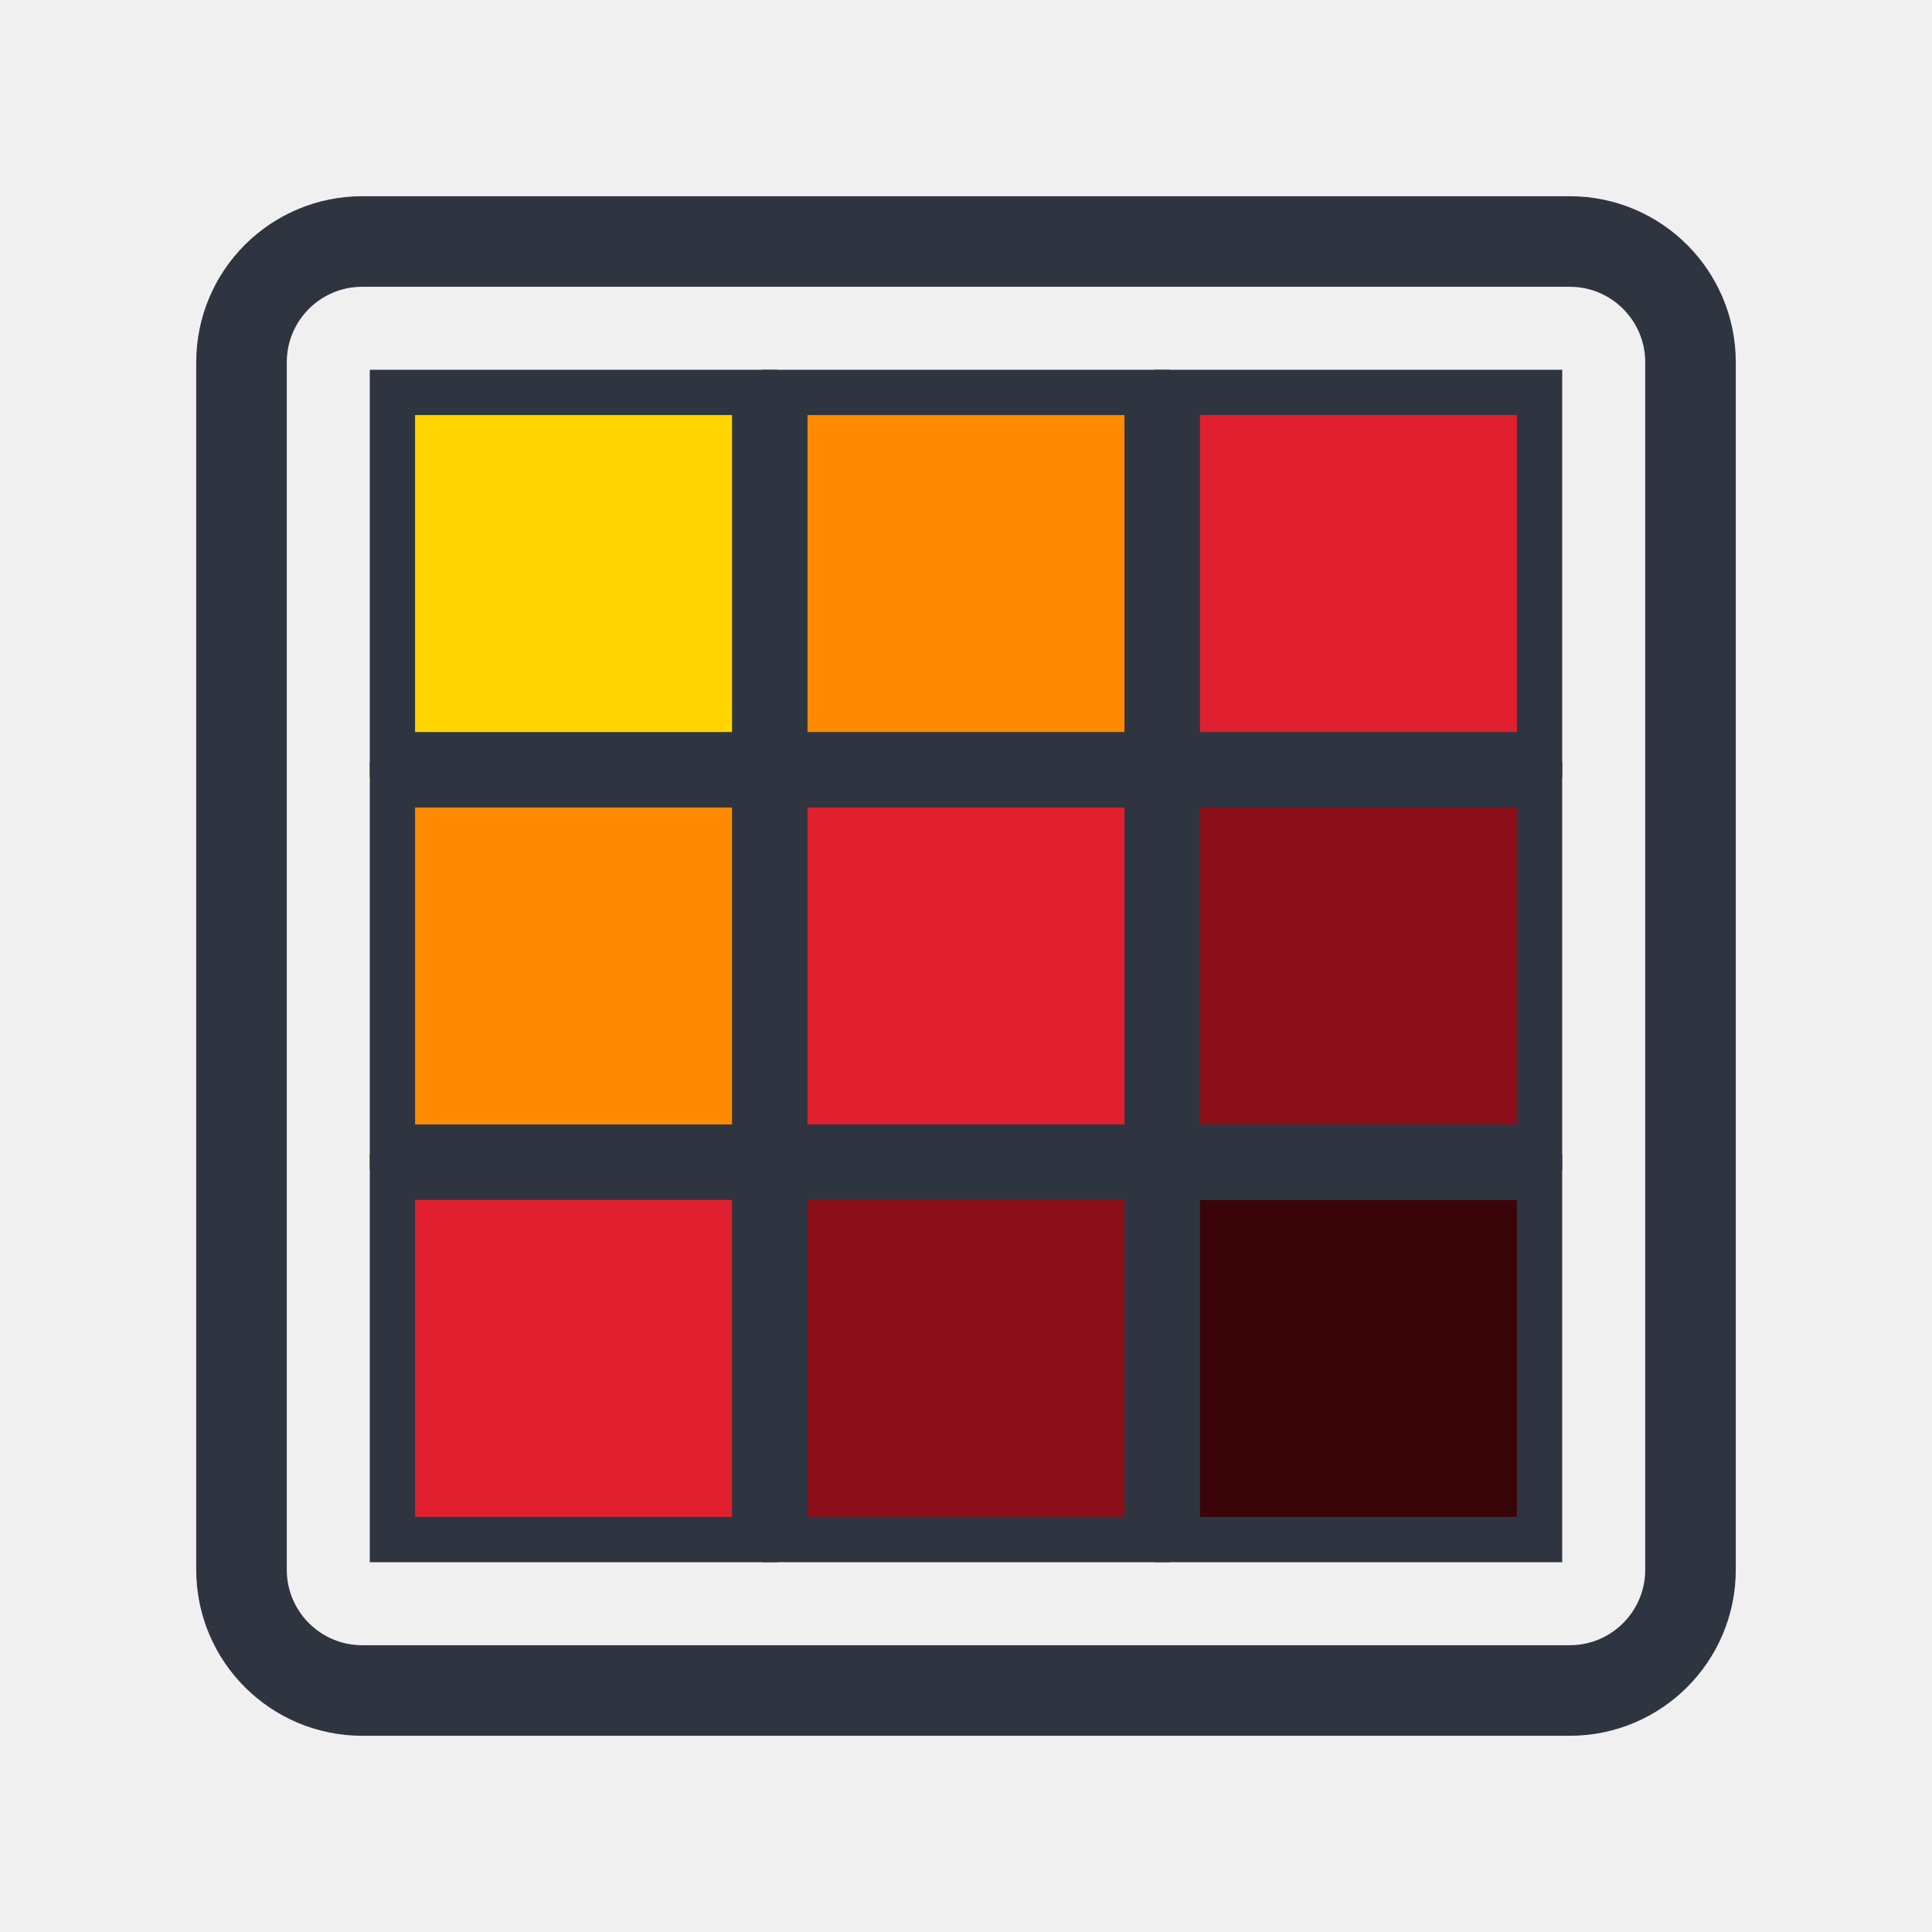
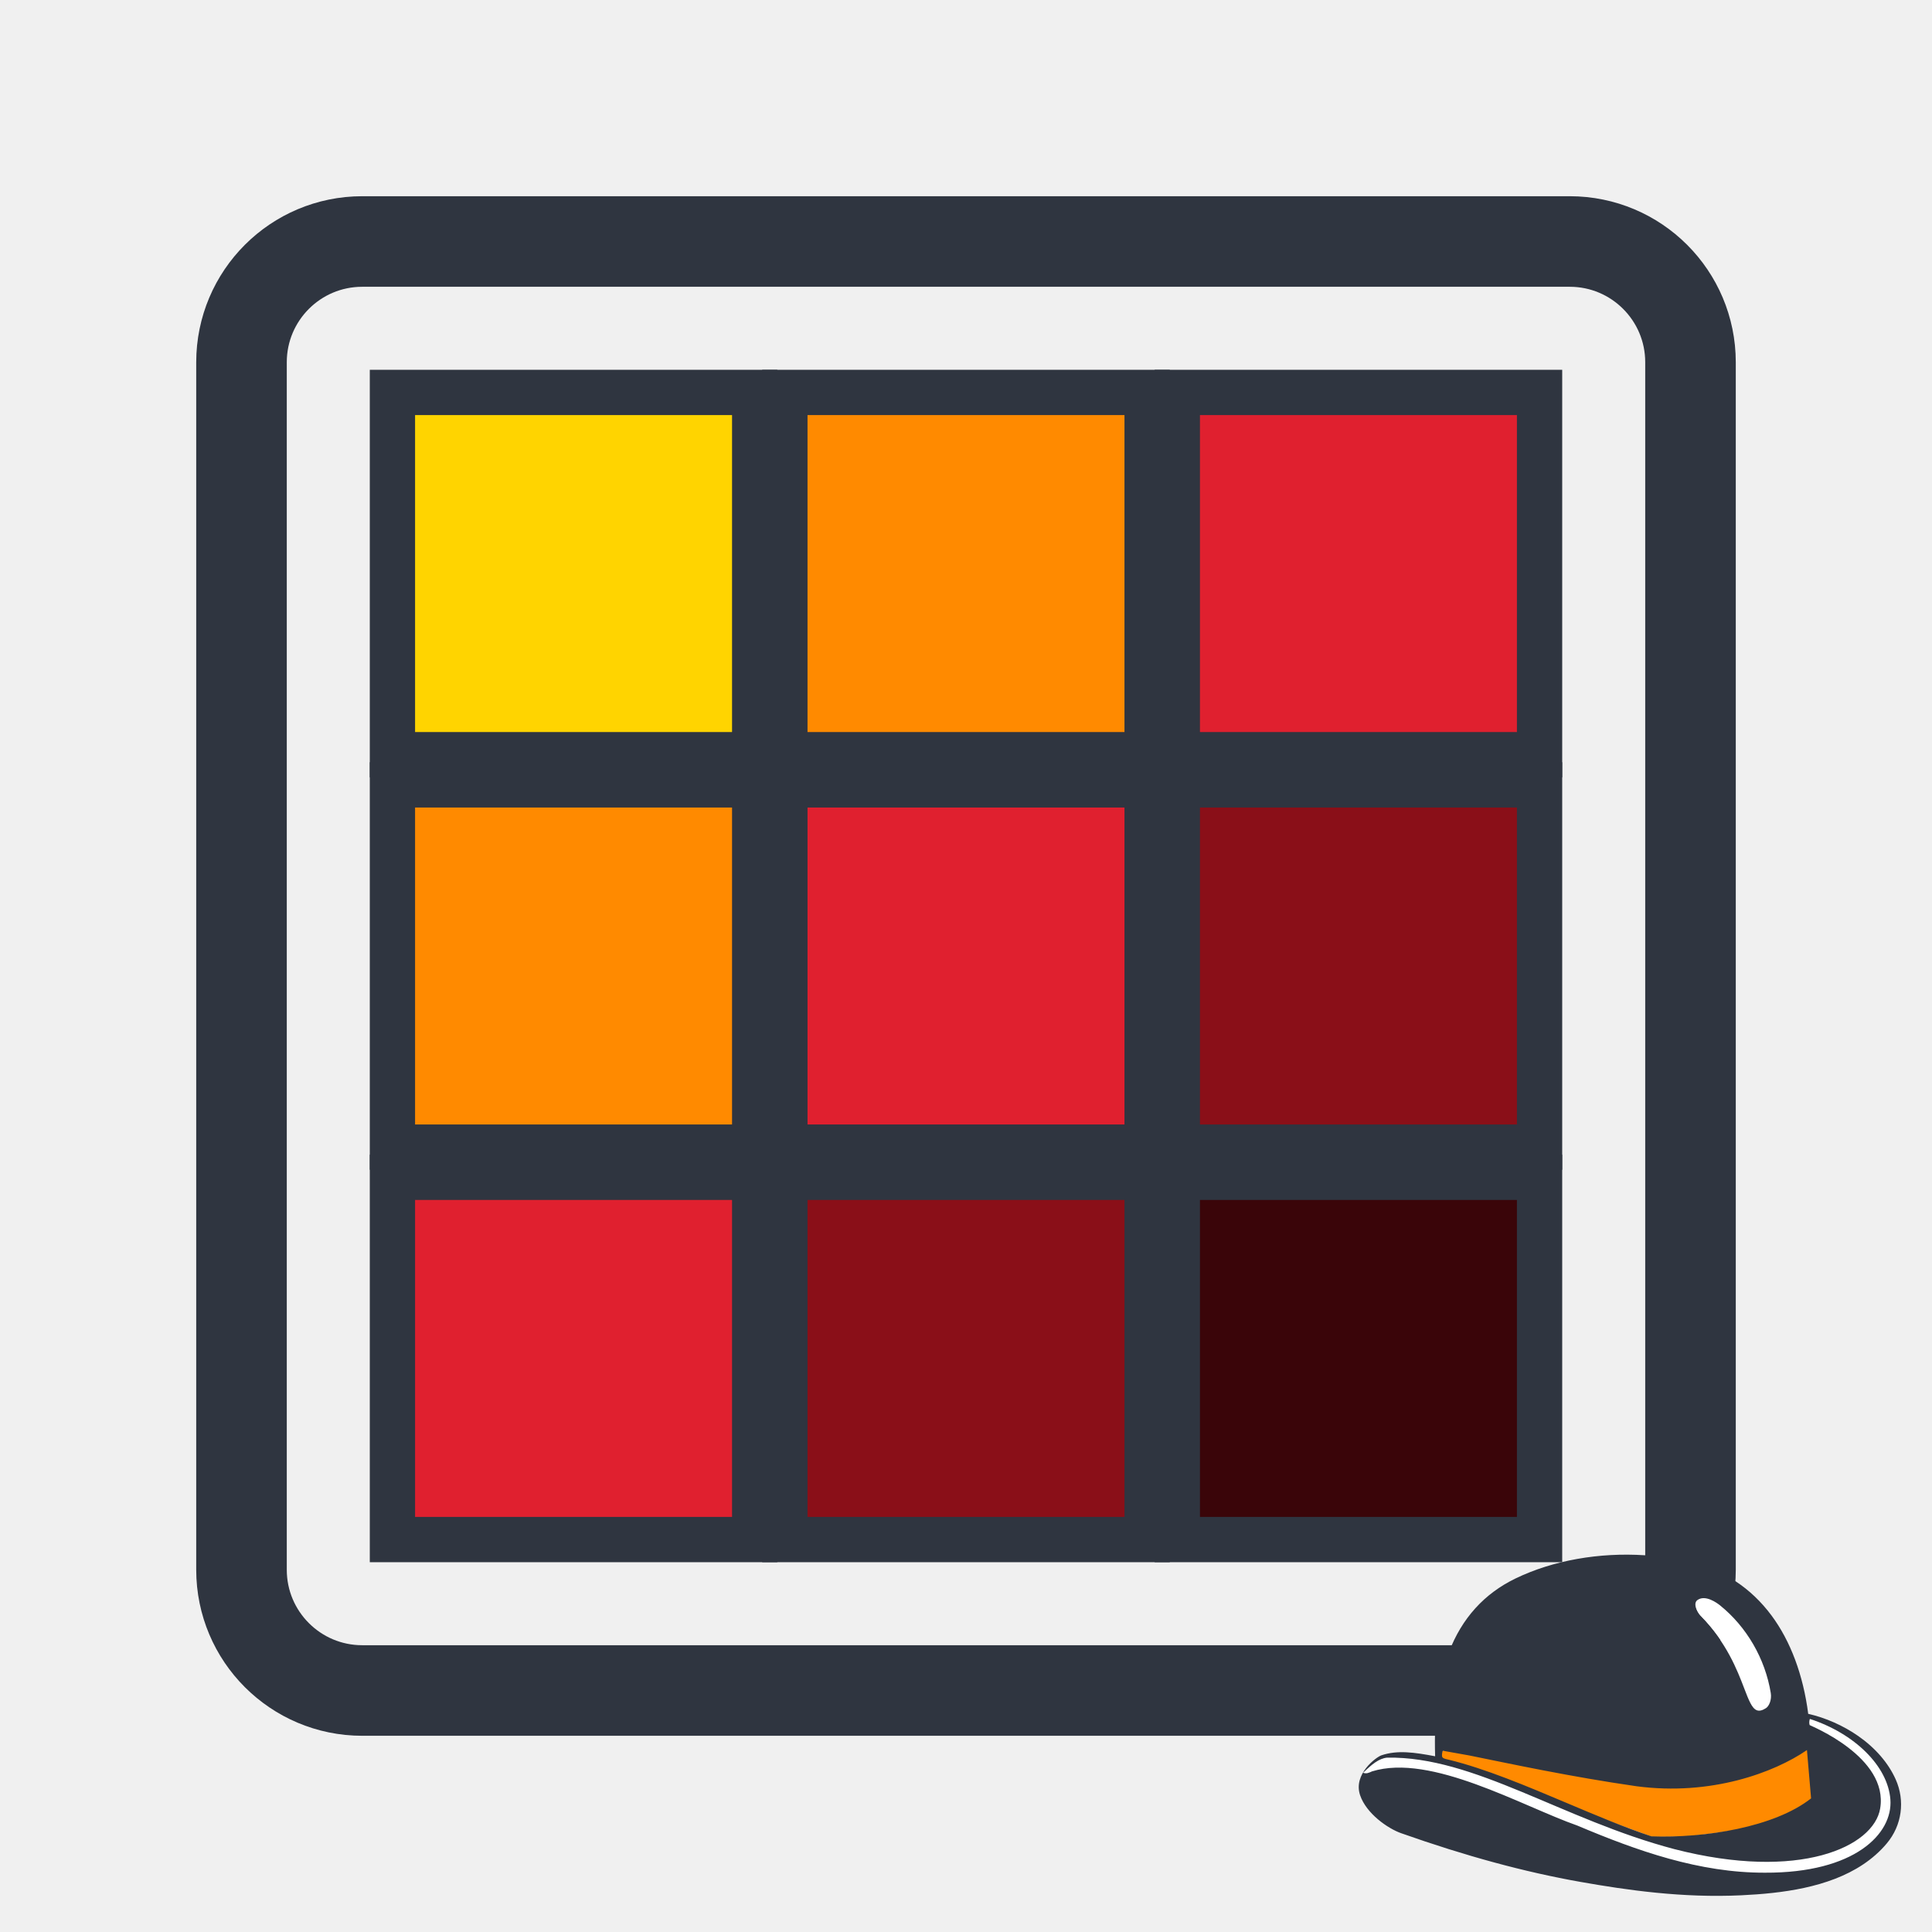
<svg xmlns="http://www.w3.org/2000/svg" viewBox="0 0 64 64">
  <rect x="8" y="8" width="48" height="48" rx="4" fill="none" stroke="#2f3540" stroke-width="3" />
  <g stroke="#2f3540" stroke-width="1.5">
    <rect x="13" y="13" width="12" height="12" fill="#ffd400" />
    <rect x="26" y="13" width="12" height="12" fill="#ff8a00" />
    <rect x="39" y="13" width="12" height="12" fill="#e0202f" />
    <rect x="13" y="26" width="12" height="12" fill="#ff8a00" />
    <rect x="26" y="26" width="12" height="12" fill="#e0202f" />
    <rect x="39" y="26" width="12" height="12" fill="#8a0f18" />
    <rect x="13" y="39" width="12" height="12" fill="#e0202f" />
    <rect x="26" y="39" width="12" height="12" fill="#8a0f18" />
    <rect x="39" y="39" width="12" height="12" fill="#3a0509" />
  </g>
+   <g class="chapeau-verdier" transform="translate(45,51.5) scale(0.263)">
+     <g transform="translate(-32.43429,-3.166729)">
+       <g transform="rotate(5.715664,59.99072,26.39995)">
+         <g transform="matrix(0.8089346,-0.1723346,0.1916699,0.8996939,-22.83128,-36.5791)">
+           <path fill="#ffffff" d="m 105.969,69.549 c 3.764,3.407 6.084,8.147 6.364,13.005 0.056,0.962 -0.481,1.811 -1.01,2.045 -0.621,0.275 -1.084,0.322 -1.457,0.149 -0.734,-0.341 -1.092,-1.57 -1.587,-3.272 -0.77,-2.644 -1.934,-6.641 -5.5,-10.699 -0.511,-0.582 -1.027,-1.927 -0.235,-2.327 1.332,-0.674 3.007,0.72 3.424,1.098 z" />
+           <path fill="#ffffff" transform="matrix(1.201735,0.1194947,-0.1329016,1.080506,13.48877,50.02759)" d="m 99.589,34.084 c 0.227,4.868 -4.486,9.267 -15.793,9.218 -8.273,0.025 -16.109,-2.753 -23.625,-5.93 -7.065,-2.484 -18.435,-9.126 -25.868,-6.832 -0.429,0.192 -0.876,0.28 -1.292,0.127 1.085,-1.043 1.974,-1.887 3.022,-1.989 11.002,-0.192 22.282,7.867 36.378,11.579 15.775,4.061 24.924,-0.319 25.727,-5.143 1.083,-6.51 -8.904,-10.393 -8.922,-10.444 -0.081,-0.222 -0.043,-0.662 0.035,-0.858 0,0 9.598,2.457 10.339,10.272 0.742,7.815 -5e-6,0 -6e-6,0 z" />
+           <path fill="#ff8a00" d="m 96.369,100.572 c -0.355,-0.024 -1.538,-0.128 -2.63,-0.233 l -1.984,-0.19 -2.119,-0.955 C 88.47,98.669 83.625,96.567 79.211,94.336 74.797,92.105 70.346,90.018 69.315,89.544 c -2.322,-1.068 -5.568,-2.273 -7.063,-2.777 -1.401,-0.473 -1.01,-0.741 -0.904,-1.171 0.048,-0.192 0.162,-0.327 0.277,-0.327 0.247,-6.64e-4 4.28,0.928 8.5,2.173 9.478,2.797 18.14,5.084 21.949,5.796 2.689,0.502 4.926,0.693 8.072,0.687 3.097,-0.006 4.688,-0.135 7.466,-0.608 3.038,-0.517 6.548,-1.534 8.585,-2.486 0.426,-0.199 0.813,-0.362 0.861,-0.362 0.087,-2.35e-4 0.043,2.526 -0.093,5.286 l -0.073,1.49 -0.965,0.46 c -2.68,1.277 -5.826,2.189 -10.033,2.679 -1.554,0.181 -8.007,0.29 -9.525,0.19 z" />
+           <path fill="#2f3540" d="m 95.38,61.717 c -6.85,-1.09 -13.954,-0.693 -19.945,1.21 -4.992,1.586 -8.796,4.612 -11.306,8.995 C 62.056,75.544 60.796,80.122 60.278,85.917 57.222,85.078 54.677,84.481 52.158,84.982 c -0.787,0.155 -4.621,2.109 -3.888,5.108 0.634,2.597 3.643,4.948 5.576,5.787 9.414,4.088 18.032,7.14 26.348,9.331 6.879,1.812 15.121,3.732 24.093,4.238 1.534,0.086 3.147,0.148 4.793,0.148 6.423,0 13.35,-0.94 18.107,-5.02 2.589,-2.221 3.514,-5.515 2.411,-8.595 -0.836,-2.335 -2.546,-4.567 -4.945,-6.456 -2.083,-1.639 -4.636,-2.975 -7.192,-3.765 -0.105,-5.343 -1.455,-10.159 -3.905,-13.929 -2.652,-4.081 -6.508,-6.949 -11.46,-8.527 -2.176,-0.693 -4.432,-1.222 -6.715,-1.586 z m 10.557,7.959 c 3.67,3.322 5.932,7.943 6.205,12.68 0.054,0.938 -0.469,1.766 -0.985,1.994 -0.606,0.268 -1.057,0.314 -1.42,0.145 -0.715,-0.333 -1.064,-1.531 -1.547,-3.19 -0.751,-2.578 -1.885,-6.475 -5.362,-10.431 -0.498,-0.567 -1.001,-1.879 -0.229,-2.269 1.299,-0.657 2.932,0.702 3.338,1.071 z m 11.69,16.801 c 6.49,2.639 11.02,7.572 10.838,12.177 -0.186,4.698 -6.623,9.477 -20.205,8.073 -9.945,-0.961 -18.993,-4.9 -27.603,-9.23 -8.16,-3.528 -20.941,-12.064 -30.178,-10.473 -0.541,0.156 -0.898,0.272 -1.378,0.056 1.443,-0.997 2.612,-1.714 3.885,-1.699 13.247,1.107 25.491,11.076 41.937,16.77 18.418,6.273 30.24,2.685 31.846,-2.432 2.167,-6.904 -9.262,-12.352 -9.277,-12.408 -0.068,-0.249 0.015,-0.632 0.135,-0.834 z m -0.964,4.196 -0.183,6.632 c -6.03,3.381 -16.791,3.826 -24.799,2.767 -3.913,-1.617 -8.15,-3.748 -12.248,-5.808 -5.784,-2.908 -11.764,-5.914 -17.18,-7.681 -0.049,-0.016 -0.101,-0.032 -0.152,-0.048 -0.37,-0.116 -0.751,-0.235 -0.772,-0.492 -0.016,-0.198 0.093,-0.661 0.216,-0.743 0.017,-0.012 0.029,-0.01 0.043,-0.004 l 3.91,1.036 c 5.87,1.691 14.995,4.431 24.75,6.694 11.108,2.466 21.04,0.227 26.414,-2.353 z" />
+         </g>
+       </g>
+     </g>
+   </g>
</svg>
